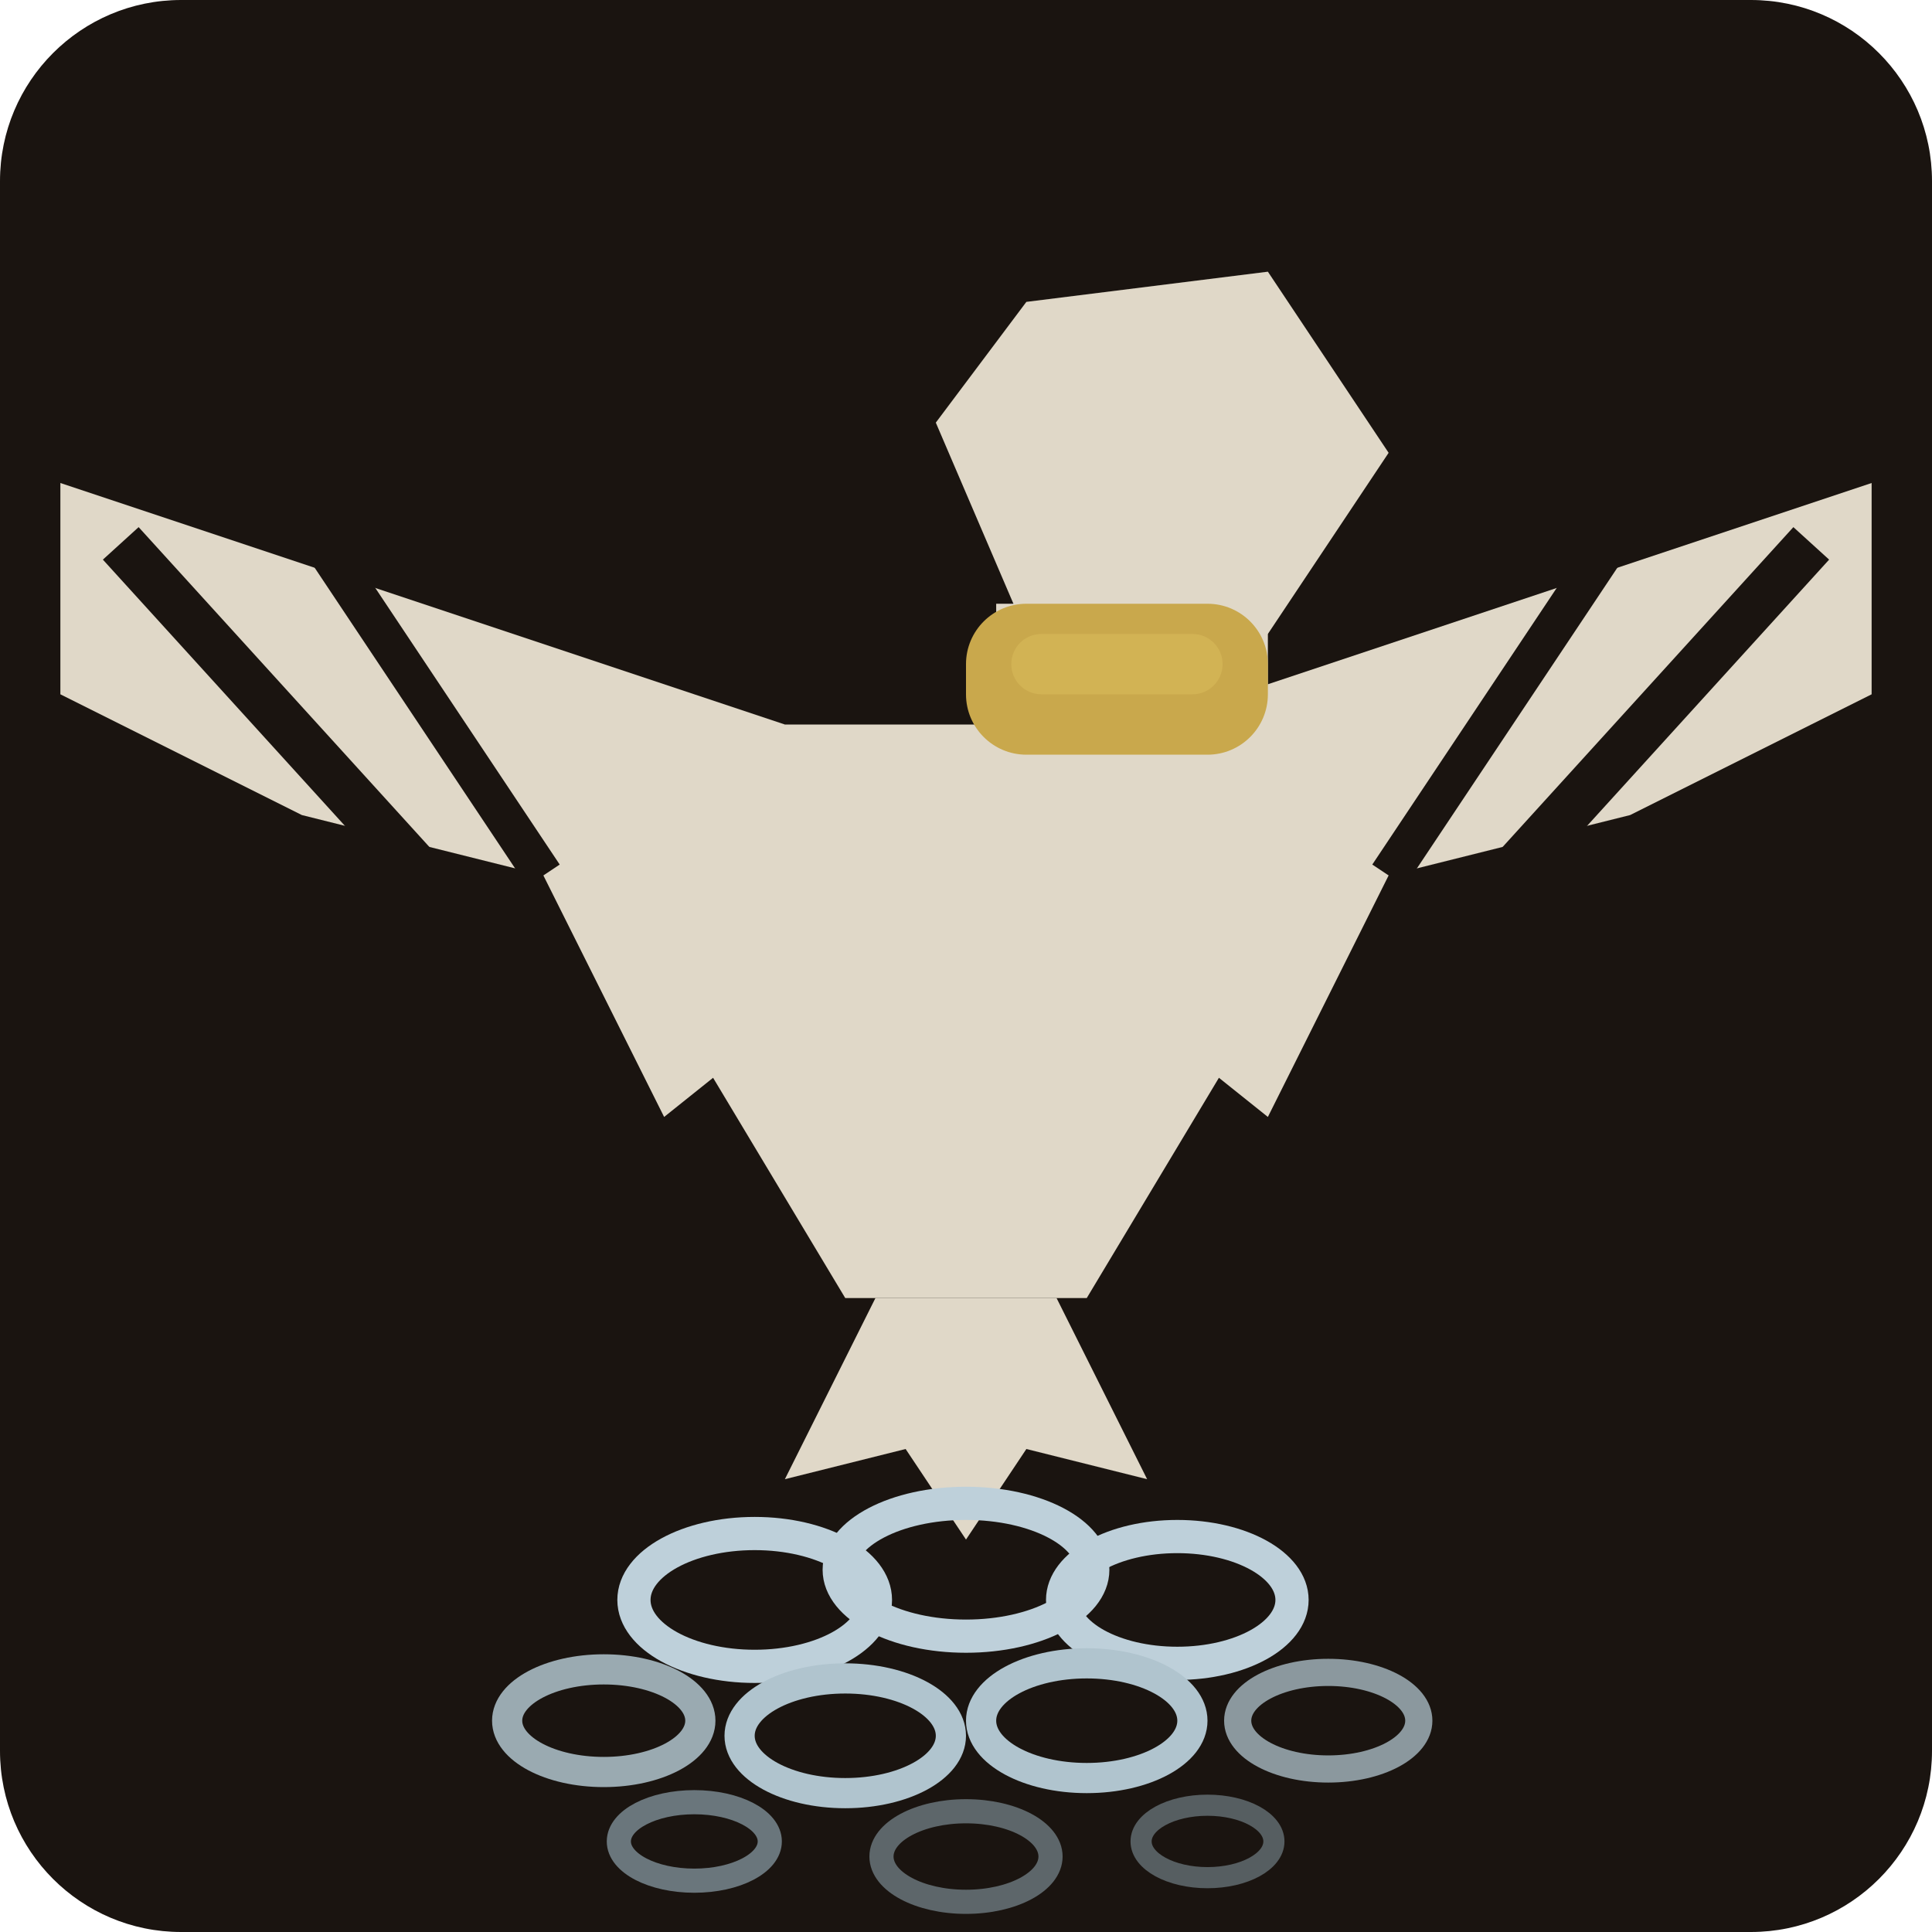
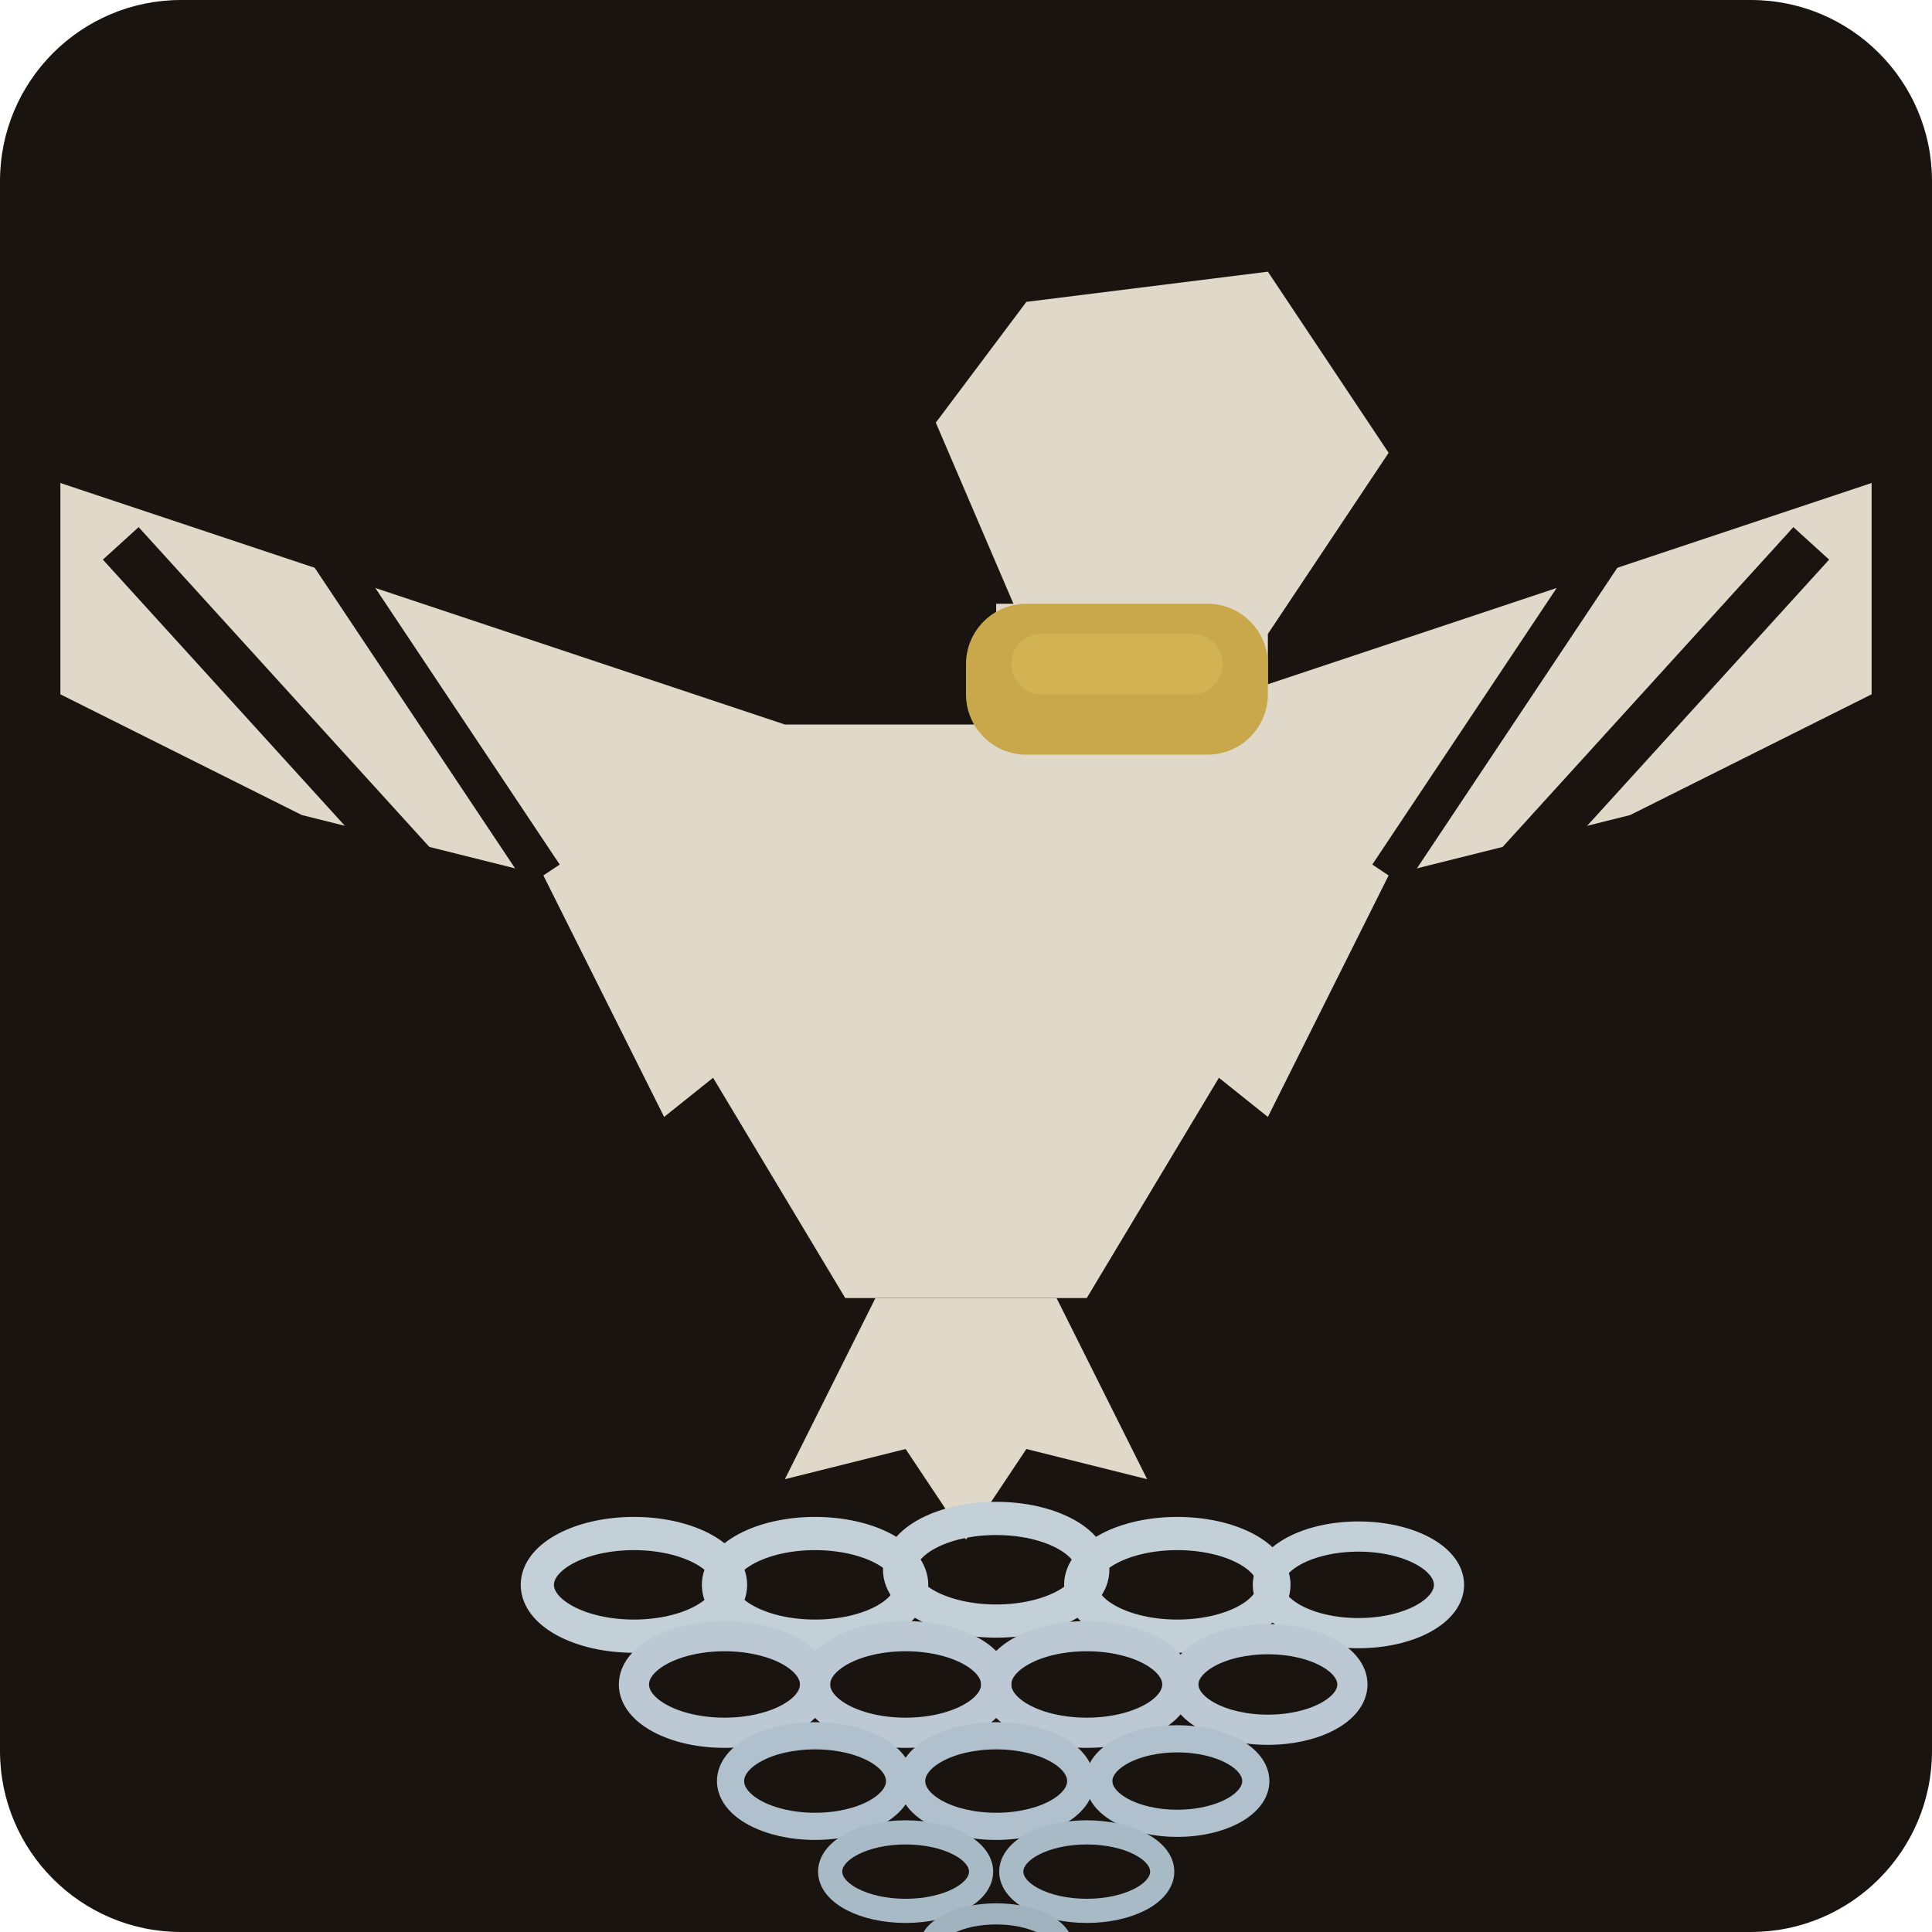
<svg xmlns="http://www.w3.org/2000/svg" viewBox="0 0 64 64" role="img" aria-label="Qori Silver">
  <rect width="64" height="64" rx="6" fill="#1A1410" />
  <path d="M 26,24 L 2,16 L 2,23 L 10,27 L 18,29 L 22,37 L 27,33 Z" fill="#E0D8C8" />
  <line x1="4" y1="18" x2="14" y2="29" stroke="#1A1410" stroke-width="1.6" />
  <line x1="10" y1="17" x2="18" y2="29" stroke="#1A1410" stroke-width="1.3" />
  <path d="M 38,24 L 62,16 L 62,23 L 54,27 L 46,29 L 42,37 L 37,33 Z" fill="#E0D8C8" />
  <line x1="60" y1="18" x2="50" y2="29" stroke="#1A1410" stroke-width="1.6" />
  <line x1="54" y1="17" x2="46" y2="29" stroke="#1A1410" stroke-width="1.3" />
  <path d="M 26,24 L 38,24 L 42,33 L 36,43 L 28,43 L 22,33 Z" fill="#E0D8C8" />
  <path d="M 34,10 L 42,9 L 46,15 L 42,21 L 34,21 L 31,14 Z" fill="#E0D8C8" />
  <rect x="33" y="20" width="9" height="5" fill="#E0D8C8" />
  <rect x="32" y="20" width="10" height="5" rx="2" fill="#C9A84C" />
  <rect x="33.5" y="21" width="7" height="2" rx="1" fill="#D9BA5A" opacity="0.6" />
  <path d="M 29,43 L 26,49 L 30,48 L 32,51 L 34,48 L 38,49 L 35,43 Z" fill="#E0D8C8" />
-   <ellipse cx="25" cy="53" rx="4" ry="2.2" fill="none" stroke="#BED0DA" stroke-width="1.1" />
-   <ellipse cx="32" cy="52" rx="4.2" ry="2.2" fill="none" stroke="#BED0DA" stroke-width="1.1" />
-   <ellipse cx="39" cy="53" rx="3.8" ry="2.1" fill="none" stroke="#BED0DA" stroke-width="1.1" />
-   <ellipse cx="20" cy="57" rx="3.2" ry="1.7" fill="none" stroke="#B0C4CE" stroke-width="1.0" opacity="0.85" />
-   <ellipse cx="28" cy="57.5" rx="3.5" ry="1.9" fill="none" stroke="#B0C4CE" stroke-width="1.0" />
-   <ellipse cx="36" cy="57" rx="3.5" ry="1.9" fill="none" stroke="#B0C4CE" stroke-width="1.0" />
-   <ellipse cx="44" cy="57" rx="3" ry="1.6" fill="none" stroke="#B0C4CE" stroke-width="0.9" opacity="0.75" />
-   <ellipse cx="23" cy="61" rx="2.5" ry="1.3" fill="none" stroke="#A0B8C4" stroke-width="0.8" opacity="0.6" />
-   <ellipse cx="32" cy="61.5" rx="2.8" ry="1.5" fill="none" stroke="#A0B8C4" stroke-width="0.8" opacity="0.5" />
-   <ellipse cx="40" cy="61" rx="2.2" ry="1.2" fill="none" stroke="#A0B8C4" stroke-width="0.7" opacity="0.45" />
+   <ellipse cx="21" cy="52.5" rx="3.2" ry="1.7" fill="none" stroke="#C4D0D8" stroke-width="1.1" />
+   <ellipse cx="27" cy="52.5" rx="3.2" ry="1.7" fill="none" stroke="#C4D0D8" stroke-width="1.1" />
+   <ellipse cx="33" cy="52" rx="3.2" ry="1.7" fill="none" stroke="#C4D0D8" stroke-width="1.1" />
+   <ellipse cx="39" cy="52.5" rx="3.2" ry="1.7" fill="none" stroke="#C4D0D8" stroke-width="1.1" />
+   <ellipse cx="45" cy="52.5" rx="3.0" ry="1.6" fill="none" stroke="#C4D0D8" stroke-width="1.0" />
+   <ellipse cx="24" cy="55.8" rx="3.0" ry="1.6" fill="none" stroke="#BCC8D4" stroke-width="1.0" />
+   <ellipse cx="30" cy="55.8" rx="3.0" ry="1.6" fill="none" stroke="#BCC8D4" stroke-width="1.0" />
+   <ellipse cx="36" cy="55.8" rx="3.0" ry="1.6" fill="none" stroke="#BCC8D4" stroke-width="1.0" />
+   <ellipse cx="42" cy="55.8" rx="2.8" ry="1.5" fill="none" stroke="#BCC8D4" stroke-width="1.0" />
+   <ellipse cx="27" cy="59" rx="2.8" ry="1.5" fill="none" stroke="#B0C0CC" stroke-width="0.9" />
+   <ellipse cx="33" cy="59" rx="2.8" ry="1.5" fill="none" stroke="#B0C0CC" stroke-width="0.9" />
+   <ellipse cx="39" cy="59" rx="2.6" ry="1.4" fill="none" stroke="#B0C0CC" stroke-width="0.9" />
+   <ellipse cx="30" cy="62" rx="2.5" ry="1.3" fill="none" stroke="#A8BAC6" stroke-width="0.8" />
+   <ellipse cx="36" cy="62" rx="2.5" ry="1.3" fill="none" stroke="#A8BAC6" stroke-width="0.8" />
+   <ellipse cx="33" cy="64.5" rx="2.2" ry="1.1" fill="none" stroke="#A0B2BE" stroke-width="0.7" />
</svg>
